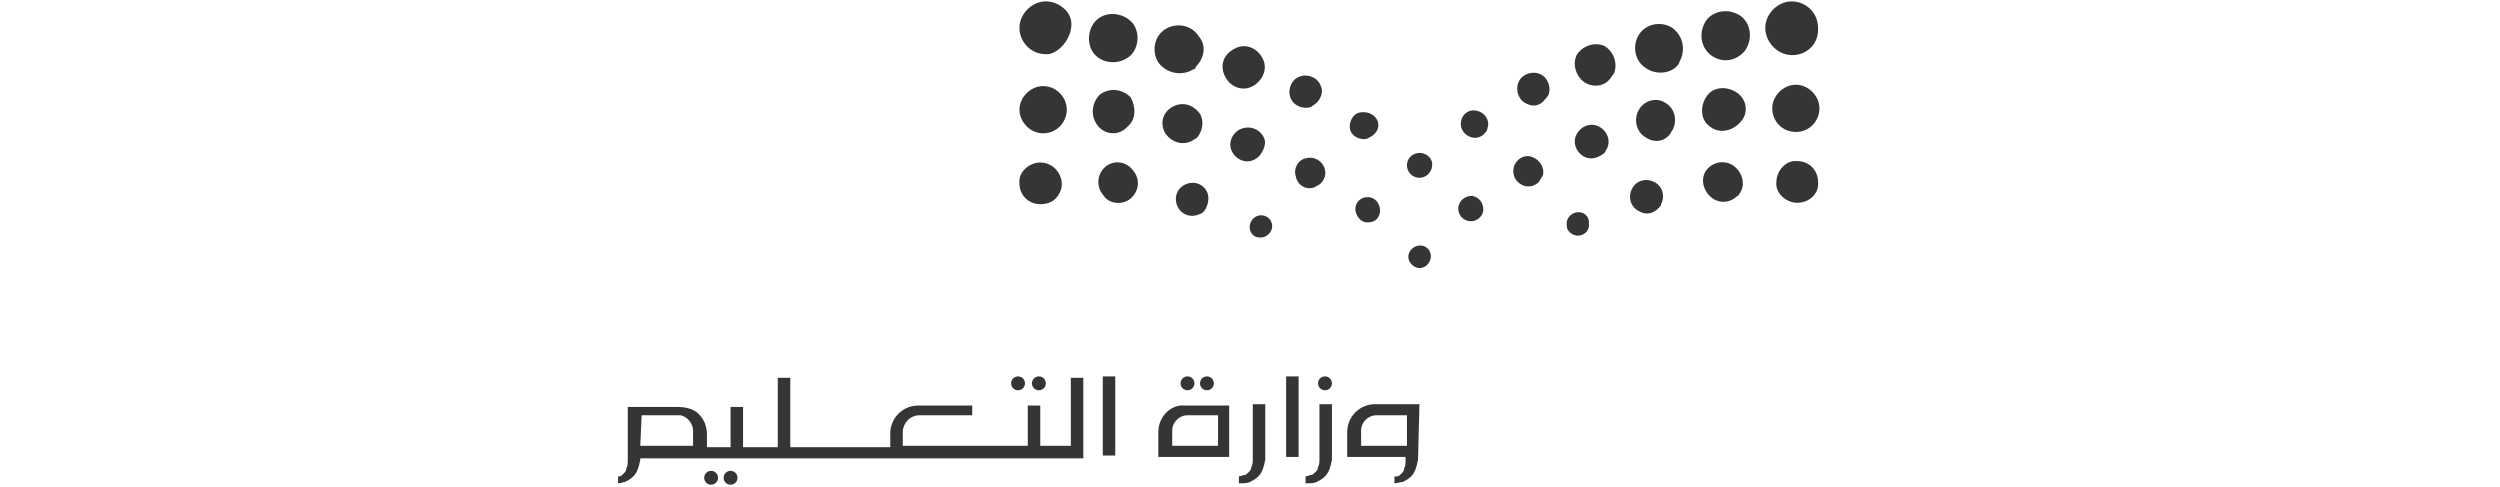
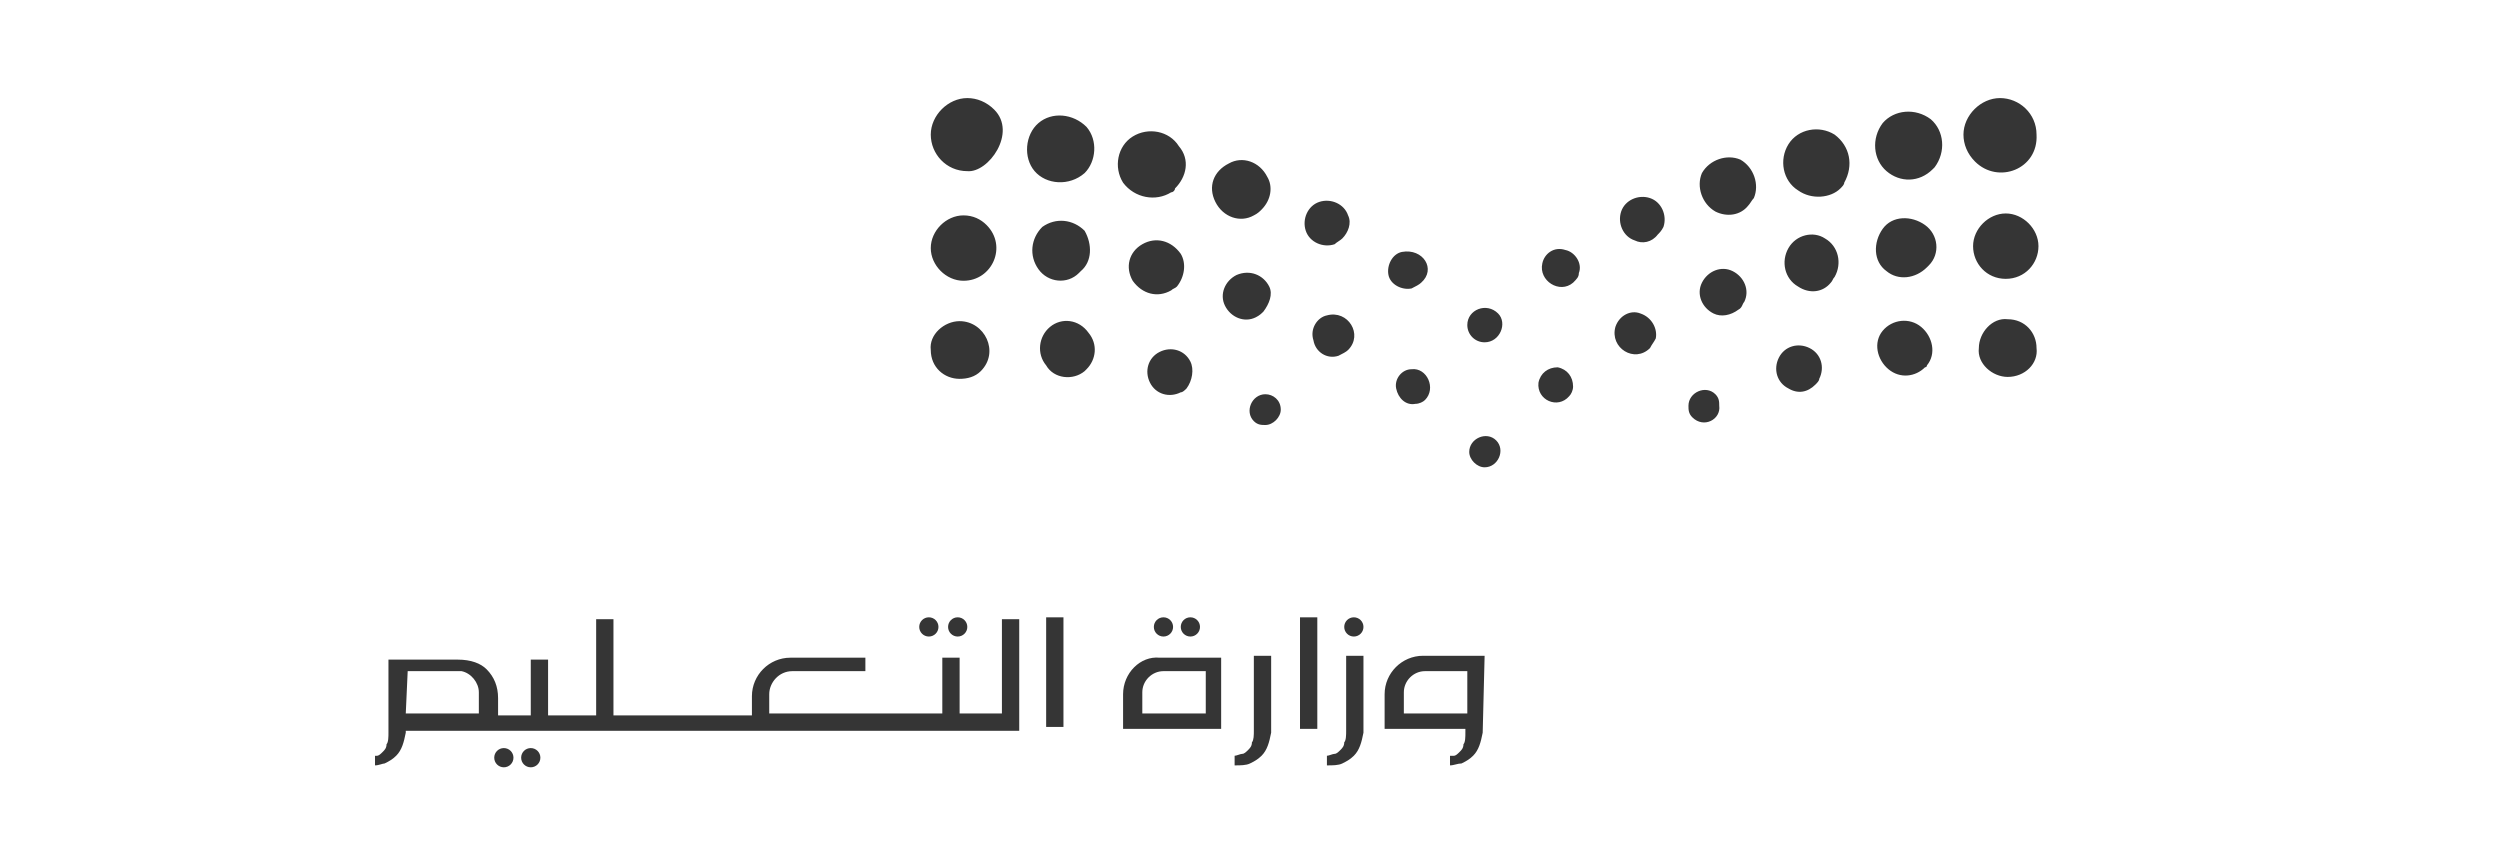
- <svg xmlns="http://www.w3.org/2000/svg" width="180" height="35" viewBox="0 0 130 35">
+ <svg xmlns="http://www.w3.org/2000/svg" width="130" height="45" viewBox="0 0 130 35">
  <style>.st0{fill:#353535}</style>
  <path d="M104.4 14.6c-.8 0-1.6-.7-1.5-1.5 0-.8.7-1.6 1.5-1.5.9 0 1.5.7 1.5 1.5.1.8-.6 1.5-1.5 1.5zM93 15.2c-.6-.3-.8-1-.5-1.6.3-.6 1-.8 1.6-.5.6.3.8 1 .5 1.6 0 .1-.1.2-.2.3-.4.4-.9.5-1.4.2zM98.2 14.2c-.6-.5-.8-1.4-.3-2 .5-.6 1.4-.7 2-.2.6.5.8 1.4.3 2 0 .1-.1.1-.1.1-.5.5-1.3.6-1.9.1zM88 16.7c-.2-.2-.2-.4-.2-.6 0-.7.9-1.1 1.4-.6.2.2.2.4.2.6.1.7-.8 1.2-1.4.6zM51 14.3c1-1 .2-2.6-1.1-2.6-.8 0-1.6.7-1.5 1.5 0 .9.7 1.5 1.5 1.5.4 0 .8-.1 1.1-.4zM61.7 15.2c-.1.1-.2.2-.3.2-.6.3-1.3.1-1.6-.5-.3-.6-.1-1.3.5-1.6.6-.3 1.3-.1 1.6.5.2.4.1 1-.2 1.4zM56.5 14.2l-.1.1c-.6.5-1.6.4-2-.3-.5-.6-.4-1.5.2-2 .6-.5 1.5-.4 2 .3.5.6.4 1.4-.1 1.9zM89.1 11.3c-.6-.3-.9-1-.6-1.6.3-.6 1-.9 1.6-.6.6.3.9 1 .6 1.6-.1.1-.1.3-.3.4-.4.3-.9.4-1.3.2zM102.7 3.4c-.4-.4-.6-.9-.6-1.4 0-1 .9-1.9 1.9-1.9 1 0 1.9.8 1.9 1.9.1 1.8-2 2.6-3.2 1.4zM80.2 8.7c.1-.5.6-.9 1.2-.7.5.1.9.7.7 1.2 0 .2-.1.3-.3.5-.7.6-1.8-.1-1.6-1zM85 7.5c-.6-.2-.9-.9-.7-1.5.2-.6.9-.9 1.5-.7.6.2.9.9.7 1.5-.1.2-.2.3-.3.4-.3.4-.8.5-1.2.3zM89.2 6c-.7-.4-1-1.3-.7-2 .4-.7 1.3-1 2-.7.7.4 1 1.3.7 2-.1.1-.2.3-.3.4-.4.5-1.1.6-1.7.3zM93.5 4.9c-.8-.5-1-1.6-.5-2.4.5-.8 1.6-1 2.4-.5.8.6 1 1.6.5 2.5 0 .1-.1.2-.2.3-.5.5-1.5.6-2.2.1zM98.1 3.9c-.7-.6-.8-1.7-.2-2.5.6-.7 1.7-.8 2.5-.2.7.6.8 1.7.2 2.5l-.1.1c-.7.7-1.7.7-2.4.1zM104.3 9.5c-1 0-1.7-.8-1.7-1.7 0-.9.8-1.7 1.7-1.7.9 0 1.7.8 1.7 1.7 0 .9-.7 1.7-1.7 1.7zM80 14.9c.1-.5.5-.8 1-.8.5.1.8.5.8 1 0 .2-.1.4-.2.5-.6.7-1.7.2-1.6-.7zM84 12c.2-.6.8-.9 1.3-.7.6.2.9.8.8 1.3-.1.2-.2.3-.3.5-.8.8-2.1 0-1.8-1.1zM93.5 9.9c-.7-.4-.9-1.3-.5-2s1.3-.9 1.9-.5c.7.4.9 1.3.5 2-.1.1-.1.2-.2.3-.4.5-1.1.6-1.7.2zM98.1 9.1c-.7-.5-.7-1.5-.2-2.2.5-.7 1.5-.7 2.2-.2.7.5.8 1.5.2 2.1l-.1.1c-.6.6-1.5.7-2.1.2zM51.7.7c-.4-.4-.9-.6-1.4-.6-1 0-1.9.9-1.9 1.9 0 1 .8 1.9 1.9 1.9 1.1.1 2.6-2 1.4-3.2zM73.9 9.7c-.1.1-.3.2-.5.3-.5.1-1.1-.2-1.2-.7-.1-.5.2-1.1.7-1.2 1.1-.2 1.8.9 1 1.6zM69.8 7.4c-.1.1-.3.2-.4.3-.6.2-1.3-.1-1.5-.7-.2-.6.1-1.3.7-1.5.6-.2 1.3.1 1.5.7.2.4 0 .9-.3 1.2zM65.6 5.9c-.1.1-.2.2-.4.3-.7.4-1.6.1-2-.7-.4-.8-.1-1.6.7-2 .7-.4 1.6-.1 2 .7.3.5.2 1.2-.3 1.7zM61.1 4.8c0 .1-.1.2-.2.2-.8.5-1.9.3-2.5-.5-.5-.8-.3-1.9.5-2.4s1.9-.3 2.4.5c.6.7.4 1.6-.2 2.2zM56.4 4s-.1.1 0 0c-.8.7-2 .6-2.6-.1-.6-.7-.5-1.9.2-2.5.7-.6 1.8-.5 2.5.2.6.7.5 1.8-.1 2.4zM51.3 6.7c-.3-.3-.7-.5-1.2-.5-.9 0-1.7.8-1.7 1.7 0 .9.8 1.7 1.7 1.7 1.5 0 2.3-1.8 1.2-2.9zM74.1 15.8c-.1.1-.3.2-.5.2-.5.1-.9-.3-1-.8-.1-.5.3-1 .8-1 .8-.1 1.3 1 .7 1.6zM70.1 13.2c-.1.1-.3.2-.5.3-.6.2-1.2-.2-1.3-.8-.2-.6.2-1.2.7-1.3 1.1-.3 1.9 1 1.1 1.8zM65.7 11.2c-.1.1-.2.2-.4.3-.6.3-1.3 0-1.6-.6-.3-.6 0-1.3.6-1.6.7-.3 1.4 0 1.7.6.2.4 0 .9-.3 1.3zM61.2 9.9c-.1.1-.2.1-.3.2-.7.4-1.5.2-2-.5-.4-.7-.2-1.5.5-1.9.7-.4 1.5-.2 2 .5.3.5.2 1.2-.2 1.7zM56.2 9.1l-.1.1c-.6.6-1.6.5-2.1-.2s-.4-1.6.2-2.2c.7-.5 1.6-.4 2.2.2.4.7.4 1.6-.2 2.1zM66.6 16.3c0-.5-.4-.8-.8-.8-.7 0-1.1.9-.6 1.4.2.2.4.2.6.2.4 0 .8-.4.8-.8zM77.2 12.8c-.5 0-.9-.4-.9-.9 0-.8 1-1.2 1.6-.6.5.5.1 1.5-.7 1.5zM77.2 19.3c-.4 0-.8-.4-.8-.8 0-.7.9-1.1 1.4-.6.5.5.1 1.4-.6 1.4z" class="st0" />
  <circle class="st0" cx="60.5" cy="27.6" r=".5" />
  <path class="st0" d="M70 29.1V33c0 .2 0 .5-.1.6 0 .2-.1.3-.2.4-.1.1-.2.2-.3.2-.1 0-.3.1-.4.1v.5c.3 0 .6 0 .8-.1.2-.1.4-.2.6-.4.3-.3.4-.7.5-1.2v-4H70zM67.6 27.1h.9v5.8h-.9v-5.8zM65.2 29.1V33c0 .2 0 .5-.1.6 0 .2-.1.3-.2.4-.1.1-.2.2-.3.2-.1 0-.3.1-.4.1v.5c.3 0 .6 0 .8-.1.2-.1.4-.2.6-.4.3-.3.4-.7.5-1.2v-4h-.9zM58.4 31.1v1.8h5.1v-3.7h-3.2c-1-.1-1.9.8-1.9 1.9zm4.3-1.2v2.2h-3.3V31c0-.6.5-1.1 1.1-1.1h2.2z" />
  <circle class="st0" cx="48.3" cy="27.6" r=".5" />
  <circle class="st0" cx="26.2" cy="34.4" r=".5" />
  <circle class="st0" cx="27.6" cy="34.4" r=".5" />
  <circle class="st0" cx="49.8" cy="27.6" r=".5" />
  <circle class="st0" cx="61.9" cy="27.6" r=".5" />
  <circle class="st0" cx="70.4" cy="27.6" r=".5" />
  <path d="M52.1 32.1h-2.2v-2.9H49v2.9h-9v-1c0-.6.5-1.2 1.2-1.2H45v-.7h-3.9c-1.1 0-2 .9-2 2v1h-7.2v-5H31v5h-2.5v-2.9h-.9v2.9h-1.7v-.9c0-.6-.2-1.1-.6-1.5-.3-.3-.8-.5-1.5-.5h-3.6v3.8c0 .2 0 .5-.1.6 0 .2-.1.3-.2.4-.1.1-.2.2-.3.2h-.1v.5c.2 0 .4-.1.5-.1.2-.1.4-.2.6-.4.3-.3.4-.7.5-1.2V33H53v-5.8h-.9v4.9zm-30.9-2.2H24c.5.1.9.6.9 1.1v1.1h-3.8l.1-2.2zM77.2 29.1H74c-1.1 0-2 .9-2 2v1.8h4.2v.2c0 .2 0 .5-.1.6 0 .2-.1.3-.2.4-.1.1-.2.2-.3.2h-.2v.5c.2 0 .4-.1.6-.1.2-.1.4-.2.6-.4.3-.3.4-.7.5-1.2l.1-4zm-3.1.8h2.2v2.2H73V31c0-.6.5-1.1 1.1-1.1zM54.4 27.1v5.7h.9v-5.7h-.9z" class="st0" />
</svg>
